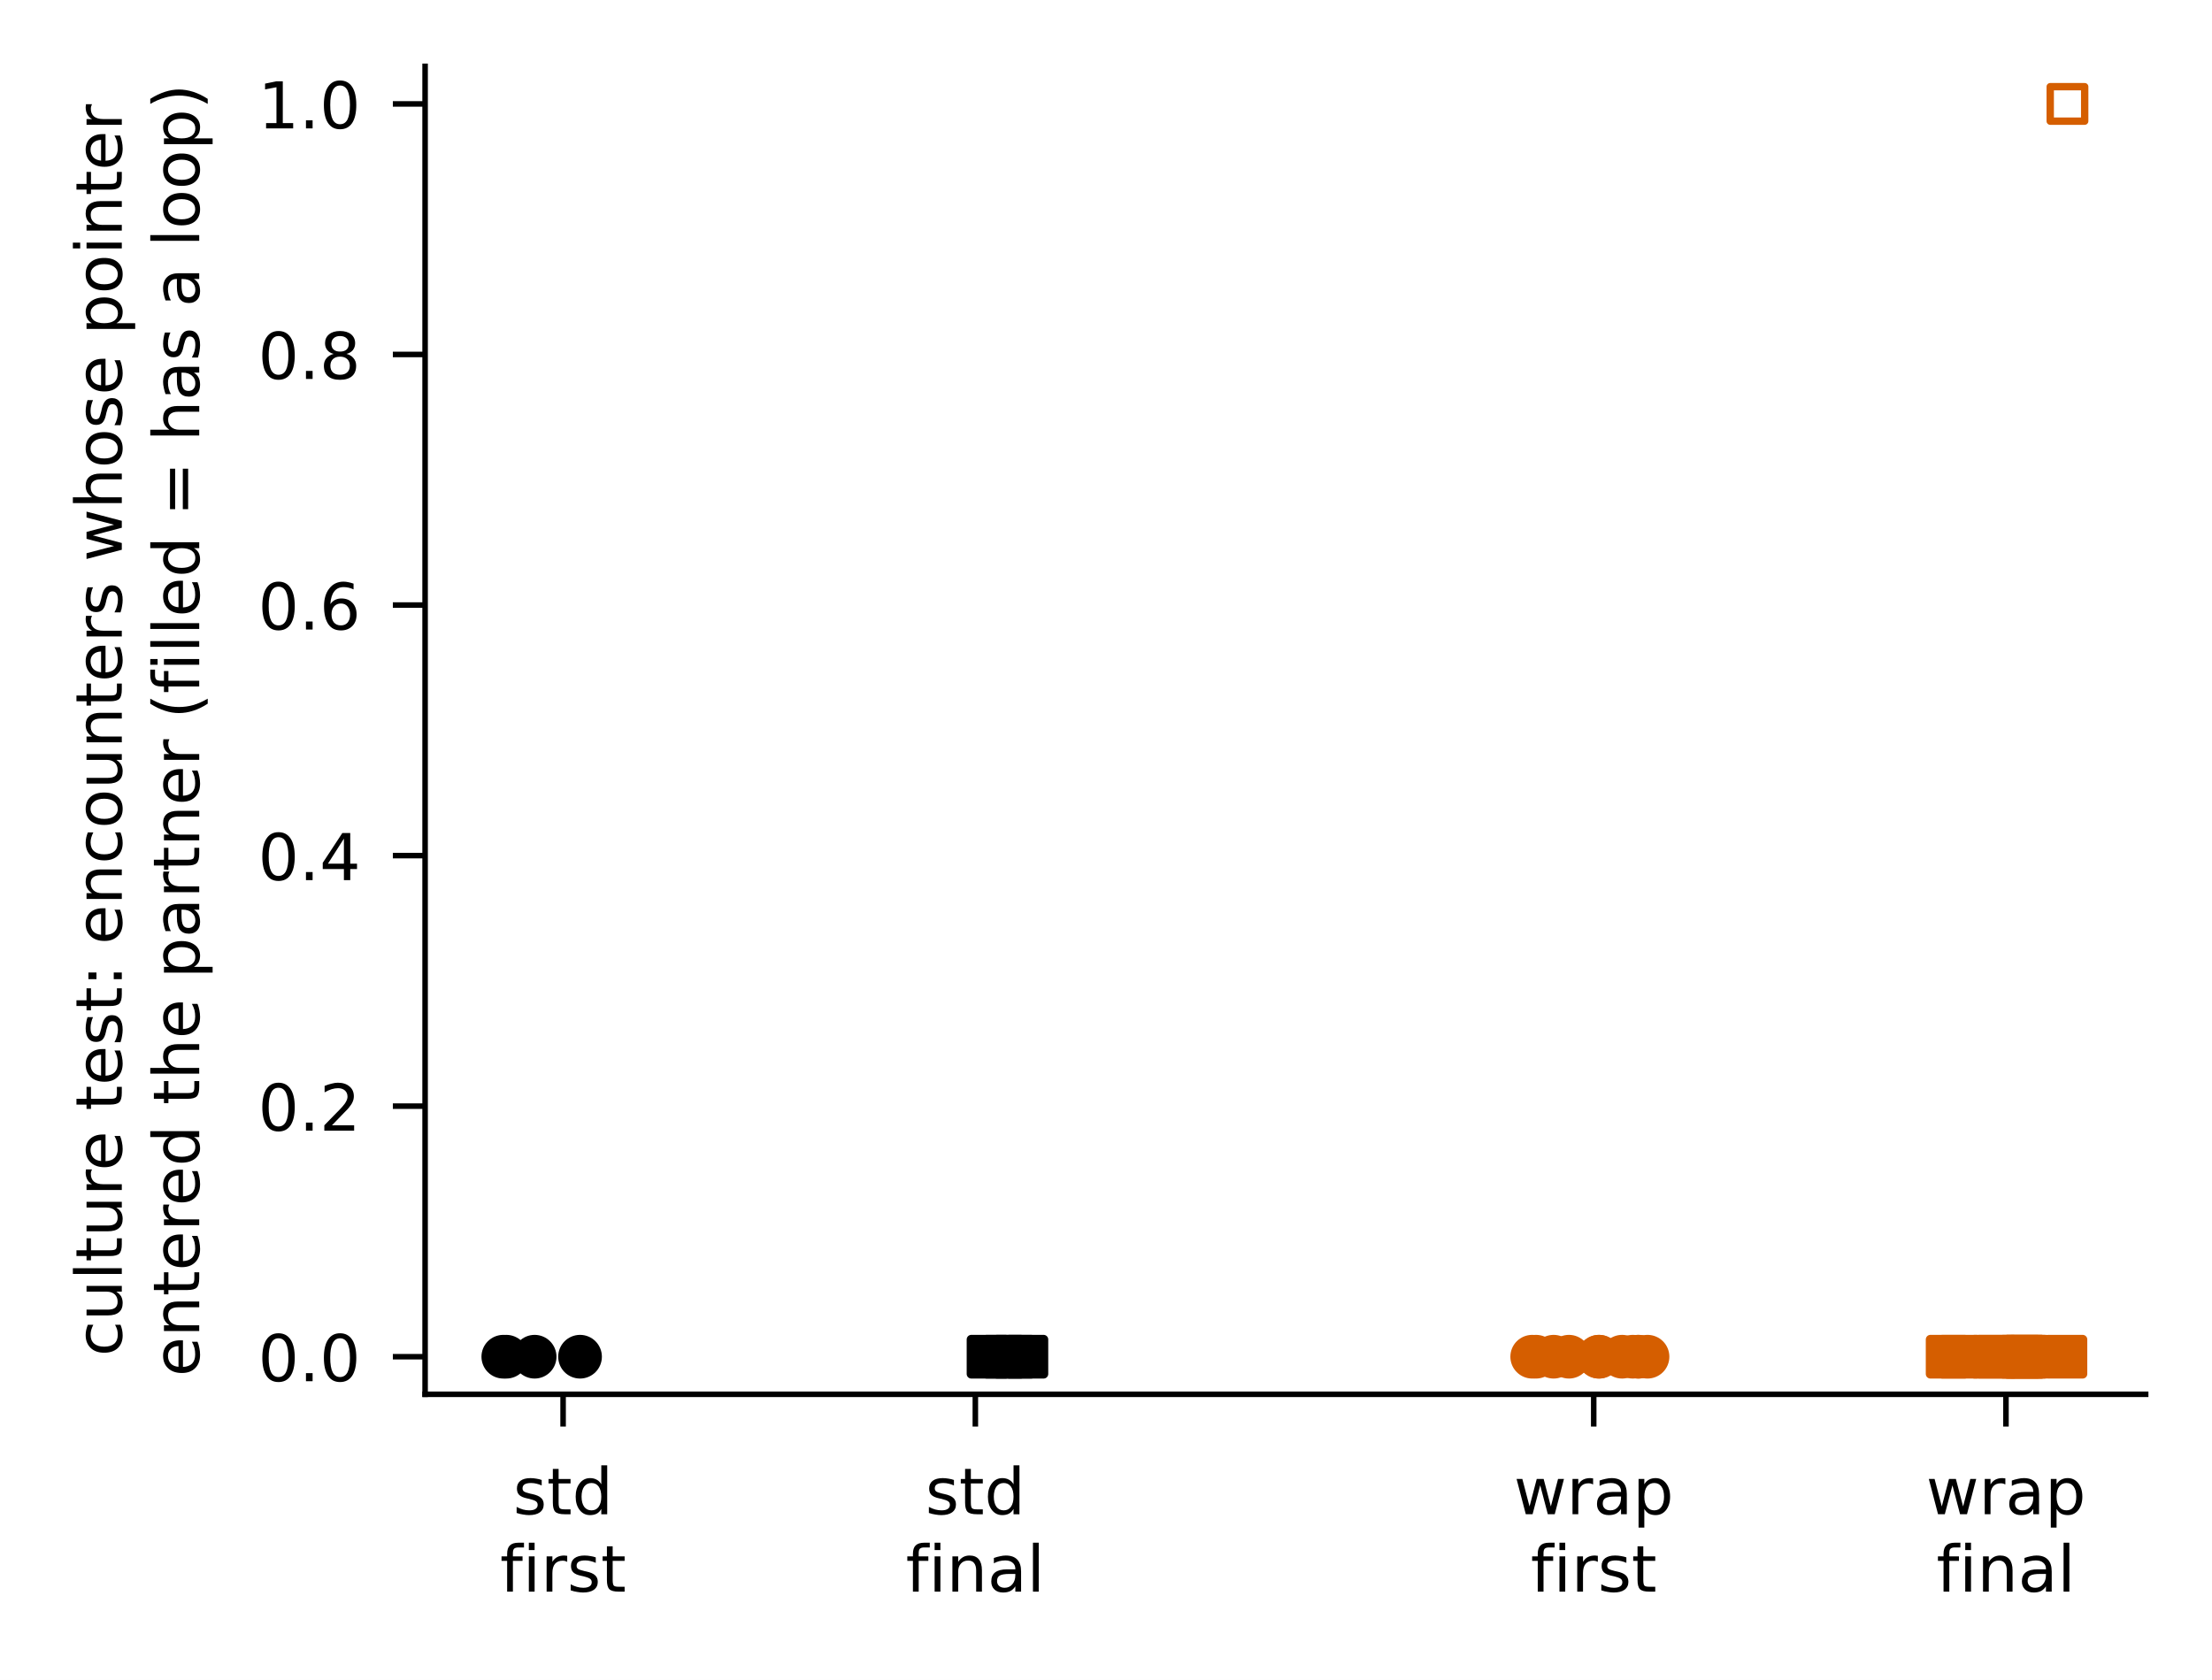
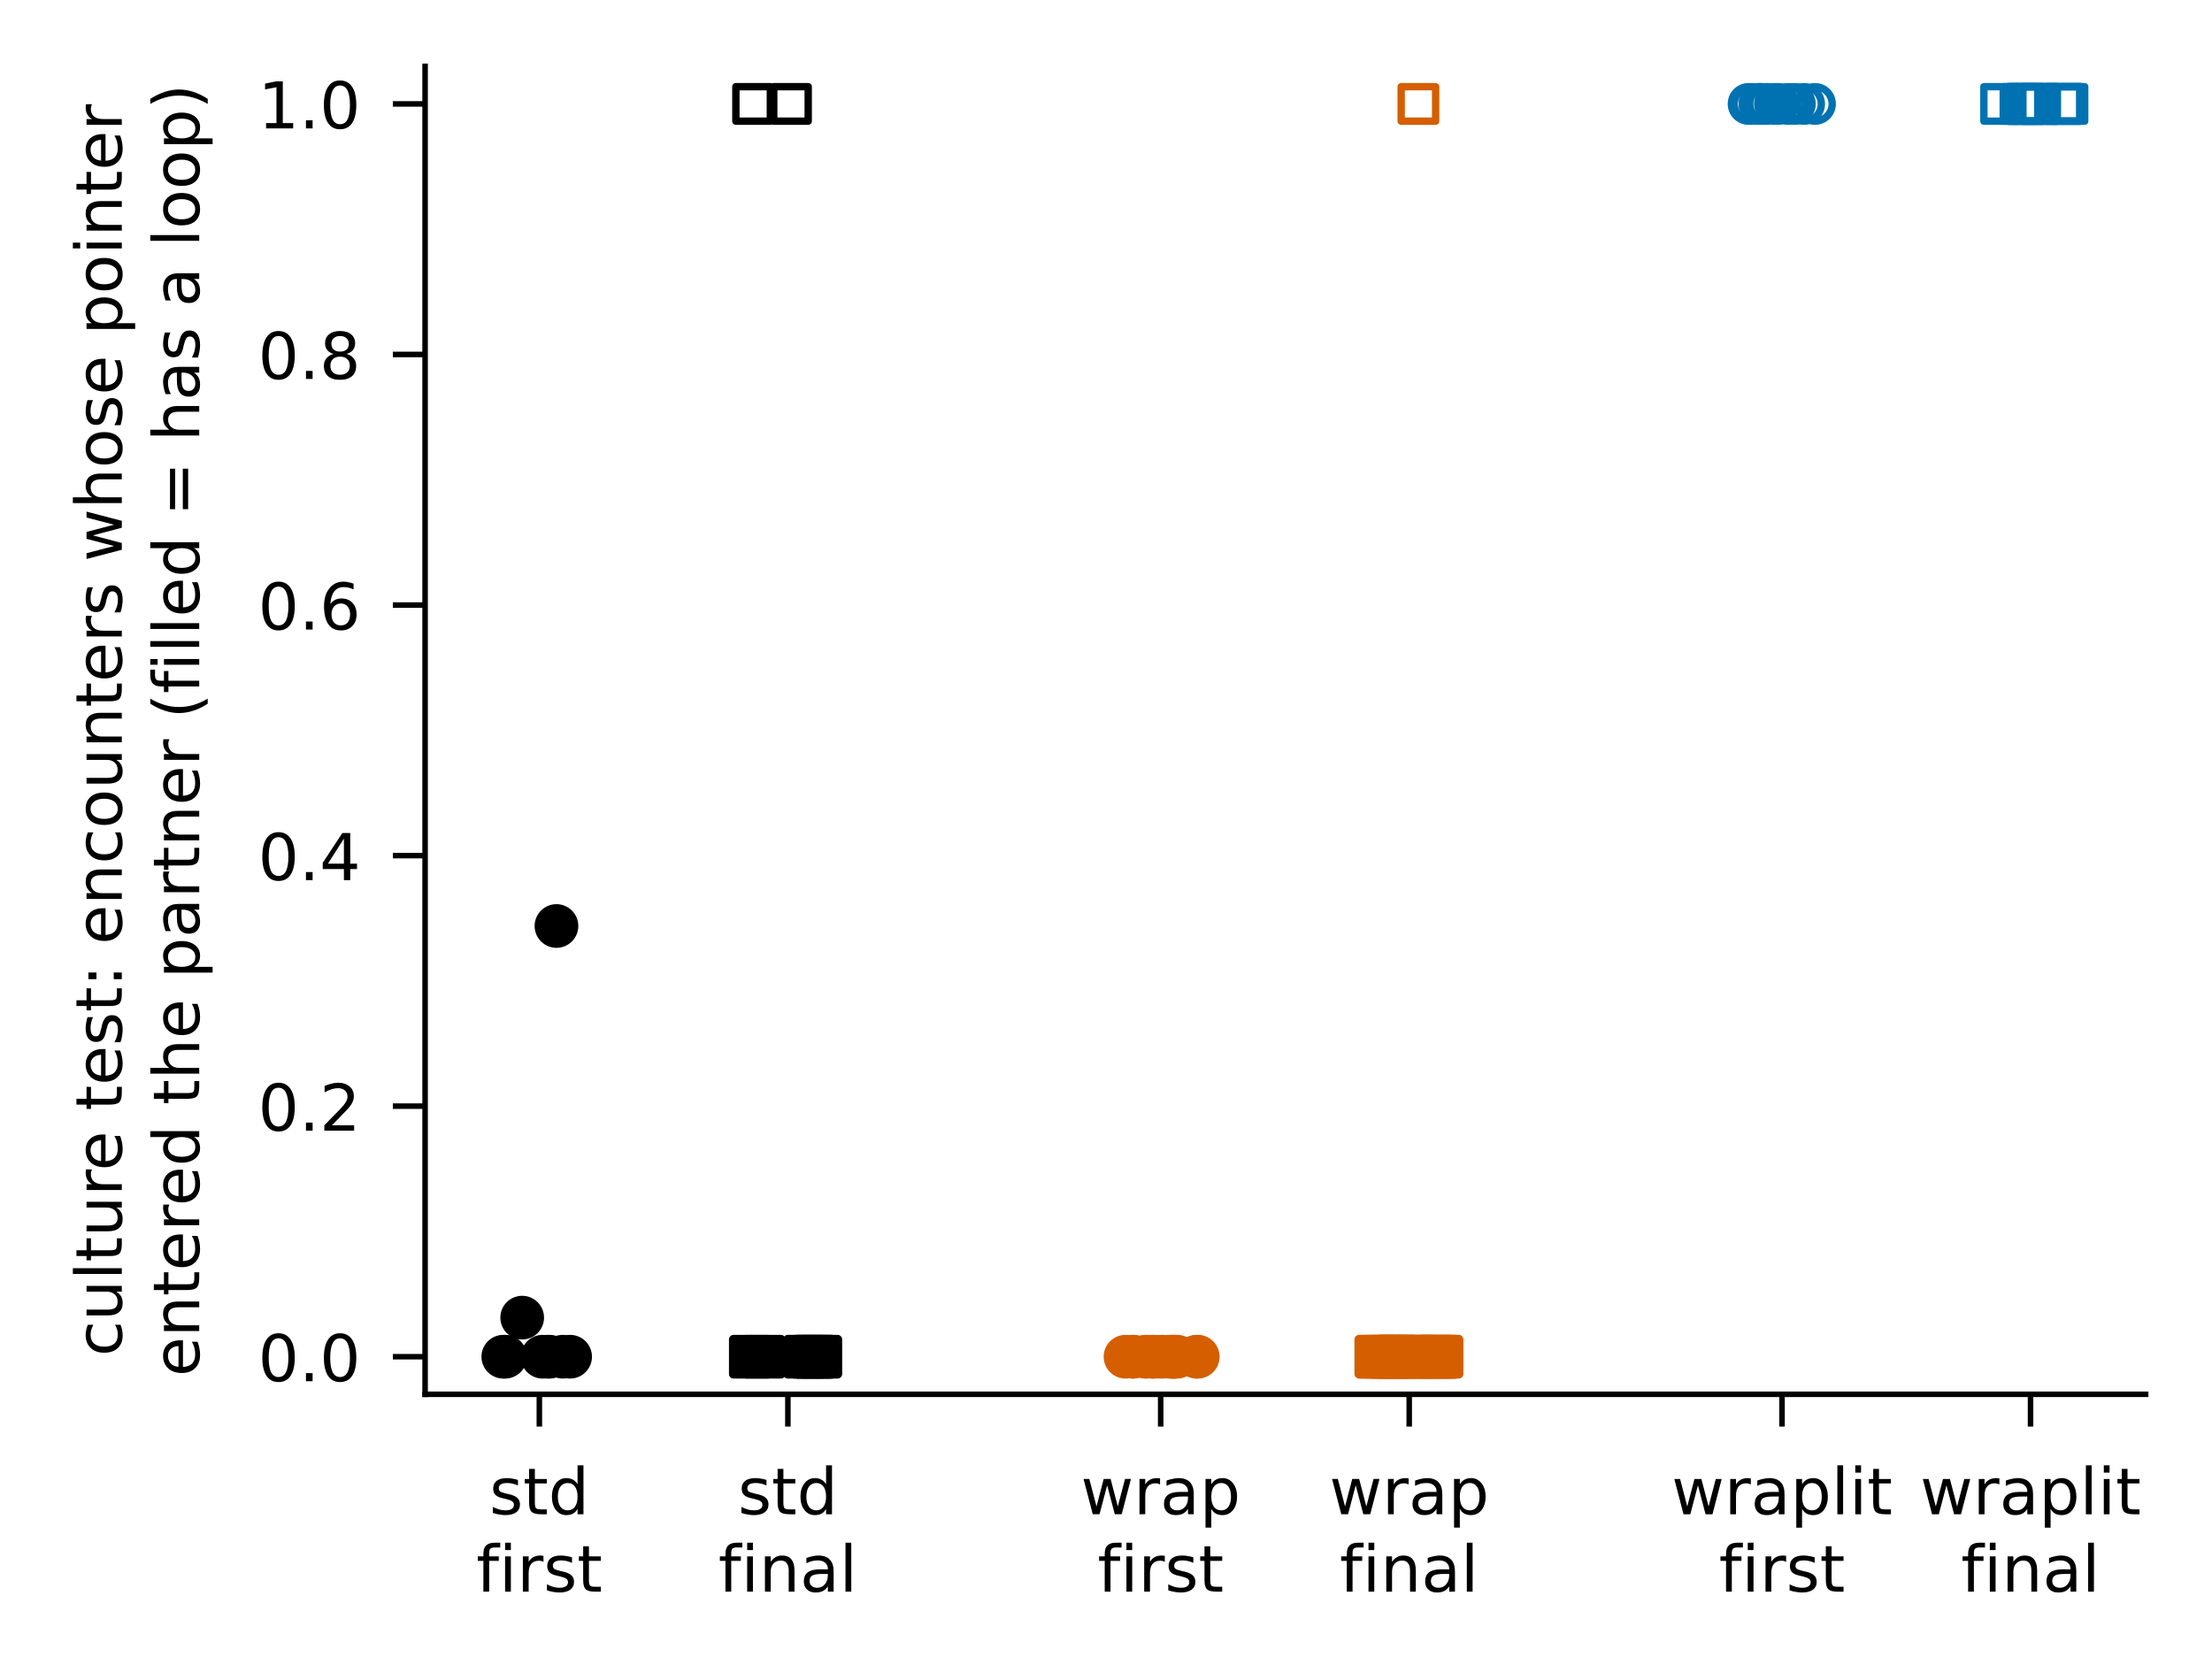
<svg xmlns="http://www.w3.org/2000/svg" xmlns:xlink="http://www.w3.org/1999/xlink" width="240.068pt" height="182.348pt" viewBox="0 0 240.068 182.348" version="1.1">
  <defs>
    <style type="text/css">*{stroke-linejoin: round; stroke-linecap: butt}</style>
  </defs>
  <g id="figure_1">
    <g id="patch_1">
      <path d="M 0 182.348  L 240.068 182.348  L 240.068 0  L 0 0  z " style="fill: #ffffff" />
    </g>
    <g id="axes_1">
      <g id="patch_2">
        <path d="M 46.136 151.344  L 232.868 151.344  L 232.868 7.2  L 46.136 7.2  z " style="fill: #ffffff" />
      </g>
      <g id="PathCollection_1" />
      <g id="PathCollection_2">
        <defs>
-           <path id="m44fe36310e" d="M 0 1.871  C 0.496 1.871 0.972 1.674 1.323 1.323  C 1.674 0.972 1.871 0.496 1.871 0  C 1.871 -0.496 1.674 -0.972 1.323 -1.323  C 0.972 -1.674 0.496 -1.871 0 -1.871  C -0.496 -1.871 -0.972 -1.674 -1.323 -1.323  C -1.674 -0.972 -1.871 -0.496 -1.871 0  C -1.871 0.496 -1.674 0.972 -1.323 1.323  C -0.972 1.674 -0.496 1.871 0 1.871  z " style="stroke: #000000" />
-         </defs>
-         <g clip-path="url(#p79e4ffc1d1)">
-           <use xlink:href="#m44fe36310e" x="62.952" y="147.264" style="stroke: #000000" />
-           <use xlink:href="#m44fe36310e" x="58.023" y="147.264" style="stroke: #000000" />
-           <use xlink:href="#m44fe36310e" x="54.952" y="147.264" style="stroke: #000000" />
-           <use xlink:href="#m44fe36310e" x="54.624" y="147.264" style="stroke: #000000" />
-         </g>
-       </g>
-       <g id="PathCollection_3" />
+           <path id="m1bfda6e201" d="M 0 1.871  C 0.496 1.871 0.972 1.674 1.323 1.323  C 1.674 0.972 1.871 0.496 1.871 0  C 1.871 -0.496 1.674 -0.972 1.323 -1.323  C 0.972 -1.674 0.496 -1.871 0 -1.871  C -0.496 -1.871 -0.972 -1.674 -1.323 -1.323  C -1.674 -0.972 -1.871 -0.496 -1.871 0  C -1.871 0.496 -1.674 0.972 -1.323 1.323  C -0.972 1.674 -0.496 1.871 0 1.871  z " style="stroke: #000000" />
+         </defs>
+         <g clip-path="url(#p686aff081a)">
+           <use xlink:href="#m1bfda6e201" x="59.644" y="147.264" style="stroke: #000000" />
+           <use xlink:href="#m1bfda6e201" x="56.673" y="143.022" style="stroke: #000000" />
+           <use xlink:href="#m1bfda6e201" x="54.822" y="147.264" style="stroke: #000000" />
+           <use xlink:href="#m1bfda6e201" x="54.624" y="147.264" style="stroke: #000000" />
+           <use xlink:href="#m1bfda6e201" x="61.071" y="147.264" style="stroke: #000000" />
+           <use xlink:href="#m1bfda6e201" x="61.876" y="147.264" style="stroke: #000000" />
+           <use xlink:href="#m1bfda6e201" x="59.399" y="147.264" style="stroke: #000000" />
+           <use xlink:href="#m1bfda6e201" x="60.393" y="100.513" style="stroke: #000000" />
+           <use xlink:href="#m1bfda6e201" x="58.889" y="147.264" style="stroke: #000000" />
+         </g>
+       </g>
+       <g id="PathCollection_3">
+         <path d="M 79.864 13.15  L 83.606 13.15  L 83.606 9.409  L 79.864 9.409  L 79.864 13.15  z " clip-path="url(#p686aff081a)" style="fill: none; stroke: #000000; stroke-width: 0.8" />
+         <path d="M 83.974 13.15  L 87.715 13.15  L 87.715 9.409  L 83.974 9.409  L 83.974 13.15  z " clip-path="url(#p686aff081a)" style="fill: none; stroke: #000000; stroke-width: 0.8" />
+       </g>
      <g id="PathCollection_4">
        <defs>
-           <path id="m2af63e8f6f" d="M -1.871 1.871  L 1.871 1.871  L 1.871 -1.871  L -1.871 -1.871  z " style="stroke: #000000" />
-         </defs>
-         <g clip-path="url(#p79e4ffc1d1)">
-           <use xlink:href="#m2af63e8f6f" x="110.059" y="147.264" style="stroke: #000000" />
-           <use xlink:href="#m2af63e8f6f" x="111.394" y="147.264" style="stroke: #000000" />
-           <use xlink:href="#m2af63e8f6f" x="107.285" y="147.264" style="stroke: #000000" />
-           <use xlink:href="#m2af63e8f6f" x="108.935" y="147.264" style="stroke: #000000" />
+           <path id="mbe10364b65" d="M -1.871 1.871  L 1.871 1.871  L 1.871 -1.871  L -1.871 -1.871  z " style="stroke: #000000" />
+         </defs>
+         <g clip-path="url(#p686aff081a)">
+           <use xlink:href="#mbe10364b65" x="89.03" y="147.264" style="stroke: #000000" />
+           <use xlink:href="#mbe10364b65" x="88.065" y="147.264" style="stroke: #000000" />
+           <use xlink:href="#mbe10364b65" x="81.485" y="147.264" style="stroke: #000000" />
+           <use xlink:href="#mbe10364b65" x="88.401" y="147.264" style="stroke: #000000" />
+           <use xlink:href="#mbe10364b65" x="87.367" y="147.264" style="stroke: #000000" />
+           <use xlink:href="#mbe10364b65" x="82.885" y="147.264" style="stroke: #000000" />
+           <use xlink:href="#mbe10364b65" x="88.448" y="147.264" style="stroke: #000000" />
        </g>
      </g>
      <g id="PathCollection_5" />
      <g id="PathCollection_6">
        <defs>
-           <path id="mb65ccf43bd" d="M 0 1.871  C 0.496 1.871 0.972 1.674 1.323 1.323  C 1.674 0.972 1.871 0.496 1.871 0  C 1.871 -0.496 1.674 -0.972 1.323 -1.323  C 0.972 -1.674 0.496 -1.871 0 -1.871  C -0.496 -1.871 -0.972 -1.674 -1.323 -1.323  C -1.674 -0.972 -1.871 -0.496 -1.871 0  C -1.871 0.496 -1.674 0.972 -1.323 1.323  C -0.972 1.674 -0.496 1.871 0 1.871  z " style="stroke: #d55e00" />
-         </defs>
-         <g clip-path="url(#p79e4ffc1d1)">
-           <use xlink:href="#mb65ccf43bd" x="173.551" y="147.264" style="fill: #d55e00; stroke: #d55e00" />
-           <use xlink:href="#mb65ccf43bd" x="178.805" y="147.264" style="fill: #d55e00; stroke: #d55e00" />
-           <use xlink:href="#mb65ccf43bd" x="177.205" y="147.264" style="fill: #d55e00; stroke: #d55e00" />
-           <use xlink:href="#mb65ccf43bd" x="166.291" y="147.264" style="fill: #d55e00; stroke: #d55e00" />
-           <use xlink:href="#mb65ccf43bd" x="177.763" y="147.264" style="fill: #d55e00; stroke: #d55e00" />
-           <use xlink:href="#mb65ccf43bd" x="166.705" y="147.264" style="fill: #d55e00; stroke: #d55e00" />
-           <use xlink:href="#mb65ccf43bd" x="176.048" y="147.264" style="fill: #d55e00; stroke: #d55e00" />
-           <use xlink:href="#mb65ccf43bd" x="168.612" y="147.264" style="fill: #d55e00; stroke: #d55e00" />
-           <use xlink:href="#mb65ccf43bd" x="177.84" y="147.264" style="fill: #d55e00; stroke: #d55e00" />
-           <use xlink:href="#mb65ccf43bd" x="173.522" y="147.264" style="fill: #d55e00; stroke: #d55e00" />
-           <use xlink:href="#mb65ccf43bd" x="170.277" y="147.264" style="fill: #d55e00; stroke: #d55e00" />
+           <path id="m7a8a7bfbf1" d="M 0 1.871  C 0.496 1.871 0.972 1.674 1.323 1.323  C 1.674 0.972 1.871 0.496 1.871 0  C 1.871 -0.496 1.674 -0.972 1.323 -1.323  C 0.972 -1.674 0.496 -1.871 0 -1.871  C -0.496 -1.871 -0.972 -1.674 -1.323 -1.323  C -1.674 -0.972 -1.871 -0.496 -1.871 0  C -1.871 0.496 -1.674 0.972 -1.323 1.323  C -0.972 1.674 -0.496 1.871 0 1.871  z " style="stroke: #d55e00" />
+         </defs>
+         <g clip-path="url(#p686aff081a)">
+           <use xlink:href="#m7a8a7bfbf1" x="124.348" y="147.264" style="fill: #d55e00; stroke: #d55e00" />
+           <use xlink:href="#m7a8a7bfbf1" x="125.343" y="147.264" style="fill: #d55e00; stroke: #d55e00" />
+           <use xlink:href="#m7a8a7bfbf1" x="122.152" y="147.264" style="fill: #d55e00; stroke: #d55e00" />
+           <use xlink:href="#m7a8a7bfbf1" x="122.928" y="147.264" style="fill: #d55e00; stroke: #d55e00" />
+           <use xlink:href="#m7a8a7bfbf1" x="127.349" y="147.264" style="fill: #d55e00; stroke: #d55e00" />
+           <use xlink:href="#m7a8a7bfbf1" x="127.16" y="147.264" style="fill: #d55e00; stroke: #d55e00" />
+           <use xlink:href="#m7a8a7bfbf1" x="126.902" y="147.264" style="fill: #d55e00; stroke: #d55e00" />
+           <use xlink:href="#m7a8a7bfbf1" x="125.027" y="147.264" style="fill: #d55e00; stroke: #d55e00" />
+           <use xlink:href="#m7a8a7bfbf1" x="129.992" y="147.264" style="fill: #d55e00; stroke: #d55e00" />
+           <use xlink:href="#m7a8a7bfbf1" x="129.859" y="147.264" style="fill: #d55e00; stroke: #d55e00" />
+           <use xlink:href="#m7a8a7bfbf1" x="127.47" y="147.264" style="fill: #d55e00; stroke: #d55e00" />
+           <use xlink:href="#m7a8a7bfbf1" x="127.186" y="147.264" style="fill: #d55e00; stroke: #d55e00" />
+           <use xlink:href="#m7a8a7bfbf1" x="127.494" y="147.264" style="fill: #d55e00; stroke: #d55e00" />
+           <use xlink:href="#m7a8a7bfbf1" x="125.07" y="147.264" style="fill: #d55e00; stroke: #d55e00" />
+           <use xlink:href="#m7a8a7bfbf1" x="123.016" y="147.264" style="fill: #d55e00; stroke: #d55e00" />
+           <use xlink:href="#m7a8a7bfbf1" x="127.761" y="147.264" style="fill: #d55e00; stroke: #d55e00" />
+           <use xlink:href="#m7a8a7bfbf1" x="126.174" y="147.264" style="fill: #d55e00; stroke: #d55e00" />
+           <use xlink:href="#m7a8a7bfbf1" x="124.433" y="147.264" style="fill: #d55e00; stroke: #d55e00" />
+           <use xlink:href="#m7a8a7bfbf1" x="125.854" y="147.264" style="fill: #d55e00; stroke: #d55e00" />
        </g>
      </g>
      <g id="PathCollection_7">
-         <path d="M 222.51 13.15  L 226.251 13.15  L 226.251 9.409  L 222.51 9.409  L 222.51 13.15  z " clip-path="url(#p79e4ffc1d1)" style="fill: none; stroke: #d55e00; stroke-width: 0.8" />
+         <path d="M 152.068 13.15  L 155.809 13.15  L 155.809 9.409  L 152.068 9.409  L 152.068 13.15  z " clip-path="url(#p686aff081a)" style="fill: none; stroke: #d55e00; stroke-width: 0.8" />
      </g>
      <g id="PathCollection_8">
        <defs>
-           <path id="m8b08794314" d="M -1.871 1.871  L 1.871 1.871  L 1.871 -1.871  L -1.871 -1.871  z " style="stroke: #d55e00" />
-         </defs>
-         <g clip-path="url(#p79e4ffc1d1)">
-           <use xlink:href="#m8b08794314" x="216.669" y="147.264" style="fill: #d55e00; stroke: #d55e00" />
-           <use xlink:href="#m8b08794314" x="211.376" y="147.264" style="fill: #d55e00; stroke: #d55e00" />
-           <use xlink:href="#m8b08794314" x="212.664" y="147.264" style="fill: #d55e00; stroke: #d55e00" />
-           <use xlink:href="#m8b08794314" x="219.997" y="147.264" style="fill: #d55e00; stroke: #d55e00" />
-           <use xlink:href="#m8b08794314" x="219.682" y="147.264" style="fill: #d55e00; stroke: #d55e00" />
-           <use xlink:href="#m8b08794314" x="219.255" y="147.264" style="fill: #d55e00; stroke: #d55e00" />
-           <use xlink:href="#m8b08794314" x="216.145" y="147.264" style="fill: #d55e00; stroke: #d55e00" />
-           <use xlink:href="#m8b08794314" x="224.161" y="147.264" style="fill: #d55e00; stroke: #d55e00" />
-           <use xlink:href="#m8b08794314" x="220.197" y="147.264" style="fill: #d55e00; stroke: #d55e00" />
-           <use xlink:href="#m8b08794314" x="219.726" y="147.264" style="fill: #d55e00; stroke: #d55e00" />
-         </g>
-       </g>
+           <path id="mfa7a108a8c" d="M -1.871 1.871  L 1.871 1.871  L 1.871 -1.871  L -1.871 -1.871  z " style="stroke: #d55e00" />
+         </defs>
+         <g clip-path="url(#p686aff081a)">
+           <use xlink:href="#mfa7a108a8c" x="156.093" y="147.264" style="fill: #d55e00; stroke: #d55e00" />
+           <use xlink:href="#mfa7a108a8c" x="156.454" y="147.264" style="fill: #d55e00; stroke: #d55e00" />
+           <use xlink:href="#mfa7a108a8c" x="151.791" y="147.264" style="fill: #d55e00; stroke: #d55e00" />
+           <use xlink:href="#mfa7a108a8c" x="153.52" y="147.264" style="fill: #d55e00; stroke: #d55e00" />
+           <use xlink:href="#mfa7a108a8c" x="151.5" y="147.264" style="fill: #d55e00; stroke: #d55e00" />
+           <use xlink:href="#mfa7a108a8c" x="153.705" y="147.264" style="fill: #d55e00; stroke: #d55e00" />
+           <use xlink:href="#mfa7a108a8c" x="151.63" y="147.264" style="fill: #d55e00; stroke: #d55e00" />
+           <use xlink:href="#mfa7a108a8c" x="152.065" y="147.264" style="fill: #d55e00; stroke: #d55e00" />
+           <use xlink:href="#mfa7a108a8c" x="156.1" y="147.264" style="fill: #d55e00; stroke: #d55e00" />
+           <use xlink:href="#mfa7a108a8c" x="150.734" y="147.264" style="fill: #d55e00; stroke: #d55e00" />
+           <use xlink:href="#mfa7a108a8c" x="149.576" y="147.264" style="fill: #d55e00; stroke: #d55e00" />
+           <use xlink:href="#mfa7a108a8c" x="155.633" y="147.264" style="fill: #d55e00; stroke: #d55e00" />
+           <use xlink:href="#mfa7a108a8c" x="155.265" y="147.264" style="fill: #d55e00; stroke: #d55e00" />
+           <use xlink:href="#mfa7a108a8c" x="150.833" y="147.264" style="fill: #d55e00; stroke: #d55e00" />
+           <use xlink:href="#mfa7a108a8c" x="155.988" y="147.264" style="fill: #d55e00; stroke: #d55e00" />
+           <use xlink:href="#mfa7a108a8c" x="149.37" y="147.264" style="fill: #d55e00; stroke: #d55e00" />
+           <use xlink:href="#mfa7a108a8c" x="151.616" y="147.264" style="fill: #d55e00; stroke: #d55e00" />
+           <use xlink:href="#mfa7a108a8c" x="150.112" y="147.264" style="fill: #d55e00; stroke: #d55e00" />
+         </g>
+       </g>
+       <g id="PathCollection_9">
+         <defs>
+           <path id="C0_0_e595c3cccb" d="M 0 1.871  C 0.496 1.871 0.972 1.674 1.323 1.323  C 1.674 0.972 1.871 0.496 1.871 -0  C 1.871 -0.496 1.674 -0.972 1.323 -1.323  C 0.972 -1.674 0.496 -1.871 0 -1.871  C -0.496 -1.871 -0.972 -1.674 -1.323 -1.323  C -1.674 -0.972 -1.871 -0.496 -1.871 0  C -1.871 0.496 -1.674 0.972 -1.323 1.323  C -0.972 1.674 -0.496 1.871 0 1.871  z " />
+         </defs>
+         <g clip-path="url(#p686aff081a)">
+           <use xlink:href="#C0_0_e595c3cccb" x="192.999" y="11.28" style="fill: none; stroke: #0072b2; stroke-width: 0.8" />
+         </g>
+         <g clip-path="url(#p686aff081a)">
+           <use xlink:href="#C0_0_e595c3cccb" x="195.799" y="11.28" style="fill: none; stroke: #0072b2; stroke-width: 0.8" />
+         </g>
+         <g clip-path="url(#p686aff081a)">
+           <use xlink:href="#C0_0_e595c3cccb" x="191.222" y="11.28" style="fill: none; stroke: #0072b2; stroke-width: 0.8" />
+         </g>
+         <g clip-path="url(#p686aff081a)">
+           <use xlink:href="#C0_0_e595c3cccb" x="189.776" y="11.28" style="fill: none; stroke: #0072b2; stroke-width: 0.8" />
+         </g>
+         <g clip-path="url(#p686aff081a)">
+           <use xlink:href="#C0_0_e595c3cccb" x="192.629" y="11.28" style="fill: none; stroke: #0072b2; stroke-width: 0.8" />
+         </g>
+         <g clip-path="url(#p686aff081a)">
+           <use xlink:href="#C0_0_e595c3cccb" x="190.962" y="11.28" style="fill: none; stroke: #0072b2; stroke-width: 0.8" />
+         </g>
+         <g clip-path="url(#p686aff081a)">
+           <use xlink:href="#C0_0_e595c3cccb" x="190.09" y="11.28" style="fill: none; stroke: #0072b2; stroke-width: 0.8" />
+         </g>
+         <g clip-path="url(#p686aff081a)">
+           <use xlink:href="#C0_0_e595c3cccb" x="194.051" y="11.28" style="fill: none; stroke: #0072b2; stroke-width: 0.8" />
+         </g>
+         <g clip-path="url(#p686aff081a)">
+           <use xlink:href="#C0_0_e595c3cccb" x="191.772" y="11.28" style="fill: none; stroke: #0072b2; stroke-width: 0.8" />
+         </g>
+         <g clip-path="url(#p686aff081a)">
+           <use xlink:href="#C0_0_e595c3cccb" x="194.793" y="11.28" style="fill: none; stroke: #0072b2; stroke-width: 0.8" />
+         </g>
+         <g clip-path="url(#p686aff081a)">
+           <use xlink:href="#C0_0_e595c3cccb" x="190.97" y="11.28" style="fill: none; stroke: #0072b2; stroke-width: 0.8" />
+         </g>
+         <g clip-path="url(#p686aff081a)">
+           <use xlink:href="#C0_0_e595c3cccb" x="196.979" y="11.28" style="fill: none; stroke: #0072b2; stroke-width: 0.8" />
+         </g>
+       </g>
+       <g id="PathCollection_10" />
+       <g id="PathCollection_11">
+         <defs>
+           <path id="C1_0_1e54666005" d="M -1.871 1.871  L 1.871 1.871  L 1.871 -1.871  L -1.871 -1.871  z " />
+         </defs>
+         <g clip-path="url(#p686aff081a)">
+           <use xlink:href="#C1_0_1e54666005" x="219.283" y="11.28" style="fill: none; stroke: #0072b2; stroke-width: 0.8" />
+         </g>
+         <g clip-path="url(#p686aff081a)">
+           <use xlink:href="#C1_0_1e54666005" x="217.182" y="11.28" style="fill: none; stroke: #0072b2; stroke-width: 0.8" />
+         </g>
+         <g clip-path="url(#p686aff081a)">
+           <use xlink:href="#C1_0_1e54666005" x="221.419" y="11.28" style="fill: none; stroke: #0072b2; stroke-width: 0.8" />
+         </g>
+         <g clip-path="url(#p686aff081a)">
+           <use xlink:href="#C1_0_1e54666005" x="223.831" y="11.28" style="fill: none; stroke: #0072b2; stroke-width: 0.8" />
+         </g>
+         <g clip-path="url(#p686aff081a)">
+           <use xlink:href="#C1_0_1e54666005" x="219.892" y="11.28" style="fill: none; stroke: #0072b2; stroke-width: 0.8" />
+         </g>
+         <g clip-path="url(#p686aff081a)">
+           <use xlink:href="#C1_0_1e54666005" x="224.053" y="11.28" style="fill: none; stroke: #0072b2; stroke-width: 0.8" />
+         </g>
+         <g clip-path="url(#p686aff081a)">
+           <use xlink:href="#C1_0_1e54666005" x="220.373" y="11.28" style="fill: none; stroke: #0072b2; stroke-width: 0.8" />
+         </g>
+         <g clip-path="url(#p686aff081a)">
+           <use xlink:href="#C1_0_1e54666005" x="219.769" y="11.28" style="fill: none; stroke: #0072b2; stroke-width: 0.8" />
+         </g>
+         <g clip-path="url(#p686aff081a)">
+           <use xlink:href="#C1_0_1e54666005" x="221.347" y="11.28" style="fill: none; stroke: #0072b2; stroke-width: 0.8" />
+         </g>
+         <g clip-path="url(#p686aff081a)">
+           <use xlink:href="#C1_0_1e54666005" x="224.38" y="11.28" style="fill: none; stroke: #0072b2; stroke-width: 0.8" />
+         </g>
+         <g clip-path="url(#p686aff081a)">
+           <use xlink:href="#C1_0_1e54666005" x="224.007" y="11.28" style="fill: none; stroke: #0072b2; stroke-width: 0.8" />
+         </g>
+         <g clip-path="url(#p686aff081a)">
+           <use xlink:href="#C1_0_1e54666005" x="220.051" y="11.28" style="fill: none; stroke: #0072b2; stroke-width: 0.8" />
+         </g>
+       </g>
+       <g id="PathCollection_12" />
      <g id="matplotlib.axis_1">
        <g id="xtick_1">
          <g id="line2d_1">
            <defs>
-               <path id="mdcffee16bb" d="M 0 0  L 0 3.5  " style="stroke: #000000; stroke-width: 0.6" />
+               <path id="m4c0822af15" d="M 0 0  L 0 3.5  " style="stroke: #000000; stroke-width: 0.6" />
            </defs>
            <g>
-               <use xlink:href="#mdcffee16bb" x="61.113" y="151.344" style="stroke: #000000; stroke-width: 0.6" />
+               <use xlink:href="#m4c0822af15" x="58.536" y="151.344" style="stroke: #000000; stroke-width: 0.6" />
            </g>
          </g>
          <g id="text_1">
-             <text style="font-size: 7px; font-family: 'DejaVu Sans', 'Bitstream Vera Sans', 'Computer Modern Sans Serif', 'Lucida Grande', 'Verdana', 'Geneva', 'Lucid', 'Arial', 'Helvetica', 'Avant Garde', sans-serif" transform="translate(55.69582 164.3636)">std</text>
-             <text style="font-size: 7px; font-family: 'DejaVu Sans', 'Bitstream Vera Sans', 'Computer Modern Sans Serif', 'Lucida Grande', 'Verdana', 'Geneva', 'Lucid', 'Arial', 'Helvetica', 'Avant Garde', sans-serif" transform="translate(54.27449 172.7655)">first</text>
+             <text style="font-size: 7px; font-family: 'DejaVu Sans', 'Bitstream Vera Sans', 'Computer Modern Sans Serif', 'Lucida Grande', 'Verdana', 'Geneva', 'Lucid', 'Arial', 'Helvetica', 'Avant Garde', sans-serif" transform="translate(53.11872 164.3636)">std</text>
+             <text style="font-size: 7px; font-family: 'DejaVu Sans', 'Bitstream Vera Sans', 'Computer Modern Sans Serif', 'Lucida Grande', 'Verdana', 'Geneva', 'Lucid', 'Arial', 'Helvetica', 'Avant Garde', sans-serif" transform="translate(51.69739 172.7655)">first</text>
          </g>
        </g>
        <g id="xtick_2">
          <g id="line2d_2">
            <g>
-               <use xlink:href="#mdcffee16bb" x="105.854" y="151.344" style="stroke: #000000; stroke-width: 0.6" />
+               <use xlink:href="#m4c0822af15" x="85.509" y="151.344" style="stroke: #000000; stroke-width: 0.6" />
            </g>
          </g>
          <g id="text_2">
-             <text style="font-size: 7px; font-family: 'DejaVu Sans', 'Bitstream Vera Sans', 'Computer Modern Sans Serif', 'Lucida Grande', 'Verdana', 'Geneva', 'Lucid', 'Arial', 'Helvetica', 'Avant Garde', sans-serif" transform="translate(100.4368 164.3636)">std</text>
-             <text style="font-size: 7px; font-family: 'DejaVu Sans', 'Bitstream Vera Sans', 'Computer Modern Sans Serif', 'Lucida Grande', 'Verdana', 'Geneva', 'Lucid', 'Arial', 'Helvetica', 'Avant Garde', sans-serif" transform="translate(98.31442 172.7655)">final</text>
+             <text style="font-size: 7px; font-family: 'DejaVu Sans', 'Bitstream Vera Sans', 'Computer Modern Sans Serif', 'Lucida Grande', 'Verdana', 'Geneva', 'Lucid', 'Arial', 'Helvetica', 'Avant Garde', sans-serif" transform="translate(80.09174 164.3636)">std</text>
+             <text style="font-size: 7px; font-family: 'DejaVu Sans', 'Bitstream Vera Sans', 'Computer Modern Sans Serif', 'Lucida Grande', 'Verdana', 'Geneva', 'Lucid', 'Arial', 'Helvetica', 'Avant Garde', sans-serif" transform="translate(77.96932 172.7655)">final</text>
          </g>
        </g>
        <g id="xtick_3">
          <g id="line2d_3">
            <g>
-               <use xlink:href="#mdcffee16bb" x="172.966" y="151.344" style="stroke: #000000; stroke-width: 0.6" />
+               <use xlink:href="#m4c0822af15" x="125.969" y="151.344" style="stroke: #000000; stroke-width: 0.6" />
            </g>
          </g>
          <g id="text_3">
-             <text style="font-size: 7px; font-family: 'DejaVu Sans', 'Bitstream Vera Sans', 'Computer Modern Sans Serif', 'Lucida Grande', 'Verdana', 'Geneva', 'Lucid', 'Arial', 'Helvetica', 'Avant Garde', sans-serif" transform="translate(164.2978 164.363)">wrap</text>
-             <text style="font-size: 7px; font-family: 'DejaVu Sans', 'Bitstream Vera Sans', 'Computer Modern Sans Serif', 'Lucida Grande', 'Verdana', 'Geneva', 'Lucid', 'Arial', 'Helvetica', 'Avant Garde', sans-serif" transform="translate(166.1271 172.765)">first</text>
+             <text style="font-size: 7px; font-family: 'DejaVu Sans', 'Bitstream Vera Sans', 'Computer Modern Sans Serif', 'Lucida Grande', 'Verdana', 'Geneva', 'Lucid', 'Arial', 'Helvetica', 'Avant Garde', sans-serif" transform="translate(117.3006 164.363)">wrap</text>
+             <text style="font-size: 7px; font-family: 'DejaVu Sans', 'Bitstream Vera Sans', 'Computer Modern Sans Serif', 'Lucida Grande', 'Verdana', 'Geneva', 'Lucid', 'Arial', 'Helvetica', 'Avant Garde', sans-serif" transform="translate(119.1299 172.765)">first</text>
          </g>
        </g>
        <g id="xtick_4">
          <g id="line2d_4">
            <g>
-               <use xlink:href="#mdcffee16bb" x="217.707" y="151.344" style="stroke: #000000; stroke-width: 0.6" />
+               <use xlink:href="#m4c0822af15" x="152.942" y="151.344" style="stroke: #000000; stroke-width: 0.6" />
            </g>
          </g>
          <g id="text_4">
-             <text style="font-size: 7px; font-family: 'DejaVu Sans', 'Bitstream Vera Sans', 'Computer Modern Sans Serif', 'Lucida Grande', 'Verdana', 'Geneva', 'Lucid', 'Arial', 'Helvetica', 'Avant Garde', sans-serif" transform="translate(209.0388 164.363)">wrap</text>
-             <text style="font-size: 7px; font-family: 'DejaVu Sans', 'Bitstream Vera Sans', 'Computer Modern Sans Serif', 'Lucida Grande', 'Verdana', 'Geneva', 'Lucid', 'Arial', 'Helvetica', 'Avant Garde', sans-serif" transform="translate(210.167 172.765)">final</text>
+             <text style="font-size: 7px; font-family: 'DejaVu Sans', 'Bitstream Vera Sans', 'Computer Modern Sans Serif', 'Lucida Grande', 'Verdana', 'Geneva', 'Lucid', 'Arial', 'Helvetica', 'Avant Garde', sans-serif" transform="translate(144.2737 164.363)">wrap</text>
+             <text style="font-size: 7px; font-family: 'DejaVu Sans', 'Bitstream Vera Sans', 'Computer Modern Sans Serif', 'Lucida Grande', 'Verdana', 'Geneva', 'Lucid', 'Arial', 'Helvetica', 'Avant Garde', sans-serif" transform="translate(145.4019 172.765)">final</text>
+           </g>
+         </g>
+         <g id="xtick_5">
+           <g id="line2d_5">
+             <g>
+               <use xlink:href="#m4c0822af15" x="193.401" y="151.344" style="stroke: #000000; stroke-width: 0.6" />
+             </g>
+           </g>
+           <g id="text_5">
+             <text style="font-size: 7px; font-family: 'DejaVu Sans', 'Bitstream Vera Sans', 'Computer Modern Sans Serif', 'Lucida Grande', 'Verdana', 'Geneva', 'Lucid', 'Arial', 'Helvetica', 'Avant Garde', sans-serif" transform="translate(181.4164 164.3636)">wraplit</text>
+             <text style="font-size: 7px; font-family: 'DejaVu Sans', 'Bitstream Vera Sans', 'Computer Modern Sans Serif', 'Lucida Grande', 'Verdana', 'Geneva', 'Lucid', 'Arial', 'Helvetica', 'Avant Garde', sans-serif" transform="translate(186.5625 172.7655)">first</text>
+           </g>
+         </g>
+         <g id="xtick_6">
+           <g id="line2d_6">
+             <g>
+               <use xlink:href="#m4c0822af15" x="220.374" y="151.344" style="stroke: #000000; stroke-width: 0.6" />
+             </g>
+           </g>
+           <g id="text_6">
+             <text style="font-size: 7px; font-family: 'DejaVu Sans', 'Bitstream Vera Sans', 'Computer Modern Sans Serif', 'Lucida Grande', 'Verdana', 'Geneva', 'Lucid', 'Arial', 'Helvetica', 'Avant Garde', sans-serif" transform="translate(208.3894 164.3636)">wraplit</text>
+             <text style="font-size: 7px; font-family: 'DejaVu Sans', 'Bitstream Vera Sans', 'Computer Modern Sans Serif', 'Lucida Grande', 'Verdana', 'Geneva', 'Lucid', 'Arial', 'Helvetica', 'Avant Garde', sans-serif" transform="translate(212.8344 172.7655)">final</text>
          </g>
        </g>
      </g>
      <g id="matplotlib.axis_2">
        <g id="ytick_1">
-           <g id="line2d_5">
+           <g id="line2d_7">
            <defs>
-               <path id="m990d808f91" d="M 0 0  L -3.5 0  " style="stroke: #000000; stroke-width: 0.6" />
+               <path id="m691210b17c" d="M 0 0  L -3.5 0  " style="stroke: #000000; stroke-width: 0.6" />
            </defs>
            <g>
-               <use xlink:href="#m990d808f91" x="46.136" y="147.264" style="stroke: #000000; stroke-width: 0.6" />
-             </g>
-           </g>
-           <g id="text_5">
+               <use xlink:href="#m691210b17c" x="46.136" y="147.264" style="stroke: #000000; stroke-width: 0.6" />
+             </g>
+           </g>
+           <g id="text_7">
            <text style="font-size: 7px; font-family: 'DejaVu Sans', 'Bitstream Vera Sans', 'Computer Modern Sans Serif', 'Lucida Grande', 'Verdana', 'Geneva', 'Lucid', 'Arial', 'Helvetica', 'Avant Garde', sans-serif; text-anchor: end" x="39.136" y="149.924" transform="rotate(-0 39.13602 149.9236)">0.0</text>
          </g>
        </g>
        <g id="ytick_2">
-           <g id="line2d_6">
-             <g>
-               <use xlink:href="#m990d808f91" x="46.136" y="120.067" style="stroke: #000000; stroke-width: 0.6" />
-             </g>
-           </g>
-           <g id="text_6">
+           <g id="line2d_8">
+             <g>
+               <use xlink:href="#m691210b17c" x="46.136" y="120.067" style="stroke: #000000; stroke-width: 0.6" />
+             </g>
+           </g>
+           <g id="text_8">
            <text style="font-size: 7px; font-family: 'DejaVu Sans', 'Bitstream Vera Sans', 'Computer Modern Sans Serif', 'Lucida Grande', 'Verdana', 'Geneva', 'Lucid', 'Arial', 'Helvetica', 'Avant Garde', sans-serif; text-anchor: end" x="39.136" y="122.727" transform="rotate(-0 39.13602 122.7267)">0.2</text>
          </g>
        </g>
        <g id="ytick_3">
-           <g id="line2d_7">
-             <g>
-               <use xlink:href="#m990d808f91" x="46.136" y="92.87" style="stroke: #000000; stroke-width: 0.6" />
-             </g>
-           </g>
-           <g id="text_7">
+           <g id="line2d_9">
+             <g>
+               <use xlink:href="#m691210b17c" x="46.136" y="92.87" style="stroke: #000000; stroke-width: 0.6" />
+             </g>
+           </g>
+           <g id="text_9">
            <text style="font-size: 7px; font-family: 'DejaVu Sans', 'Bitstream Vera Sans', 'Computer Modern Sans Serif', 'Lucida Grande', 'Verdana', 'Geneva', 'Lucid', 'Arial', 'Helvetica', 'Avant Garde', sans-serif; text-anchor: end" x="39.136" y="95.53" transform="rotate(-0 39.13602 95.52967)">0.4</text>
          </g>
        </g>
        <g id="ytick_4">
-           <g id="line2d_8">
-             <g>
-               <use xlink:href="#m990d808f91" x="46.136" y="65.674" style="stroke: #000000; stroke-width: 0.6" />
-             </g>
-           </g>
-           <g id="text_8">
+           <g id="line2d_10">
+             <g>
+               <use xlink:href="#m691210b17c" x="46.136" y="65.674" style="stroke: #000000; stroke-width: 0.6" />
+             </g>
+           </g>
+           <g id="text_10">
            <text style="font-size: 7px; font-family: 'DejaVu Sans', 'Bitstream Vera Sans', 'Computer Modern Sans Serif', 'Lucida Grande', 'Verdana', 'Geneva', 'Lucid', 'Arial', 'Helvetica', 'Avant Garde', sans-serif; text-anchor: end" x="39.136" y="68.333" transform="rotate(-0 39.13602 68.33269)">0.6</text>
          </g>
        </g>
        <g id="ytick_5">
-           <g id="line2d_9">
-             <g>
-               <use xlink:href="#m990d808f91" x="46.136" y="38.477" style="stroke: #000000; stroke-width: 0.6" />
-             </g>
-           </g>
-           <g id="text_9">
+           <g id="line2d_11">
+             <g>
+               <use xlink:href="#m691210b17c" x="46.136" y="38.477" style="stroke: #000000; stroke-width: 0.6" />
+             </g>
+           </g>
+           <g id="text_11">
            <text style="font-size: 7px; font-family: 'DejaVu Sans', 'Bitstream Vera Sans', 'Computer Modern Sans Serif', 'Lucida Grande', 'Verdana', 'Geneva', 'Lucid', 'Arial', 'Helvetica', 'Avant Garde', sans-serif; text-anchor: end" x="39.136" y="41.136" transform="rotate(-0 39.13602 41.13571)">0.8</text>
          </g>
        </g>
        <g id="ytick_6">
-           <g id="line2d_10">
-             <g>
-               <use xlink:href="#m990d808f91" x="46.136" y="11.28" style="stroke: #000000; stroke-width: 0.6" />
-             </g>
-           </g>
-           <g id="text_10">
+           <g id="line2d_12">
+             <g>
+               <use xlink:href="#m691210b17c" x="46.136" y="11.28" style="stroke: #000000; stroke-width: 0.6" />
+             </g>
+           </g>
+           <g id="text_12">
            <text style="font-size: 7px; font-family: 'DejaVu Sans', 'Bitstream Vera Sans', 'Computer Modern Sans Serif', 'Lucida Grande', 'Verdana', 'Geneva', 'Lucid', 'Arial', 'Helvetica', 'Avant Garde', sans-serif; text-anchor: end" x="39.136" y="13.939" transform="rotate(-0 39.13602 13.93873)">1.0</text>
          </g>
        </g>
-         <g id="text_11">
+         <g id="text_13">
          <text style="font-size: 7px; font-family: 'DejaVu Sans', 'Bitstream Vera Sans', 'Computer Modern Sans Serif', 'Lucida Grande', 'Verdana', 'Geneva', 'Lucid', 'Arial', 'Helvetica', 'Avant Garde', sans-serif" transform="translate(13.21959 147.2212) rotate(-90)">culture test: encounters whose pointer</text>
          <text style="font-size: 7px; font-family: 'DejaVu Sans', 'Bitstream Vera Sans', 'Computer Modern Sans Serif', 'Lucida Grande', 'Verdana', 'Geneva', 'Lucid', 'Arial', 'Helvetica', 'Avant Garde', sans-serif" transform="translate(21.6215 149.4224) rotate(-90)">entered the partner (filled = has a loop)</text>
        </g>
      </g>
      <g id="patch_3">
        <path d="M 46.136 151.344  L 46.136 7.2  " style="fill: none; stroke: #000000; stroke-width: 0.6; stroke-linejoin: miter; stroke-linecap: square" />
      </g>
      <g id="patch_4">
        <path d="M 46.136 151.344  L 232.868 151.344  " style="fill: none; stroke: #000000; stroke-width: 0.6; stroke-linejoin: miter; stroke-linecap: square" />
      </g>
    </g>
  </g>
  <defs>
-     <clipPath id="p79e4ffc1d1">
+     <clipPath id="p686aff081a">
      <rect x="46.136" y="7.2" width="186.732" height="144.144" />
    </clipPath>
  </defs>
</svg>
